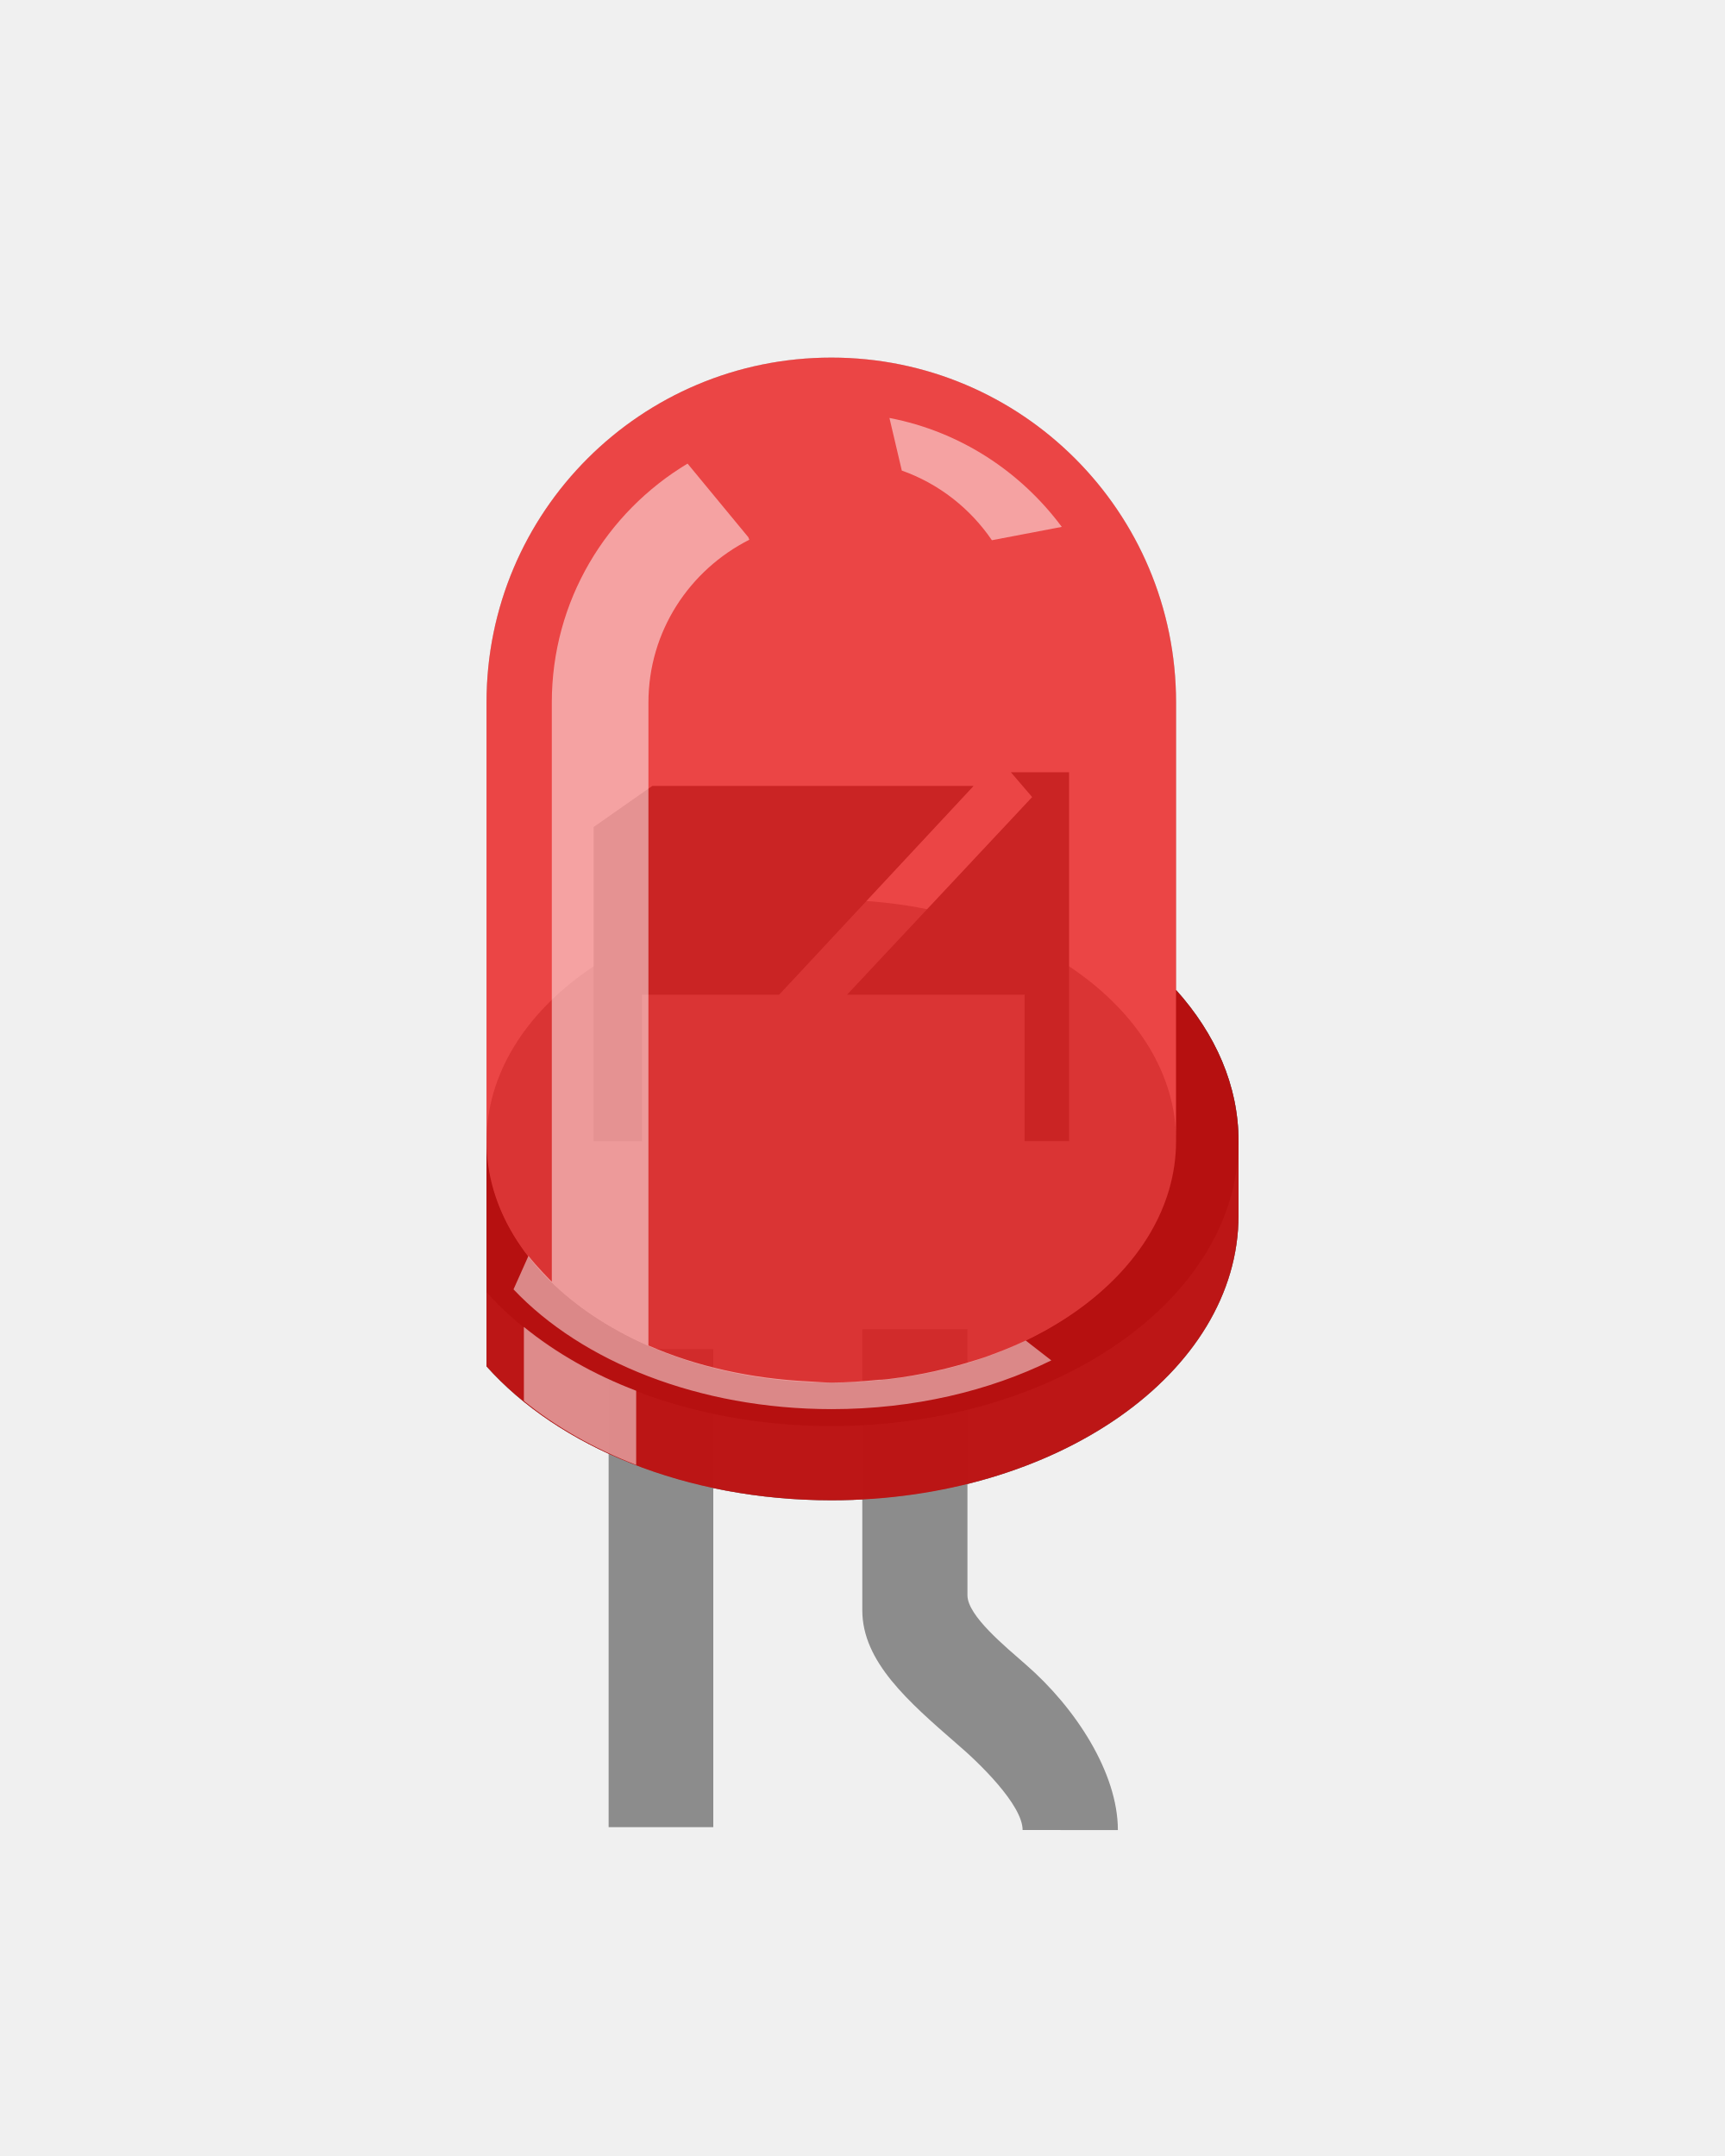
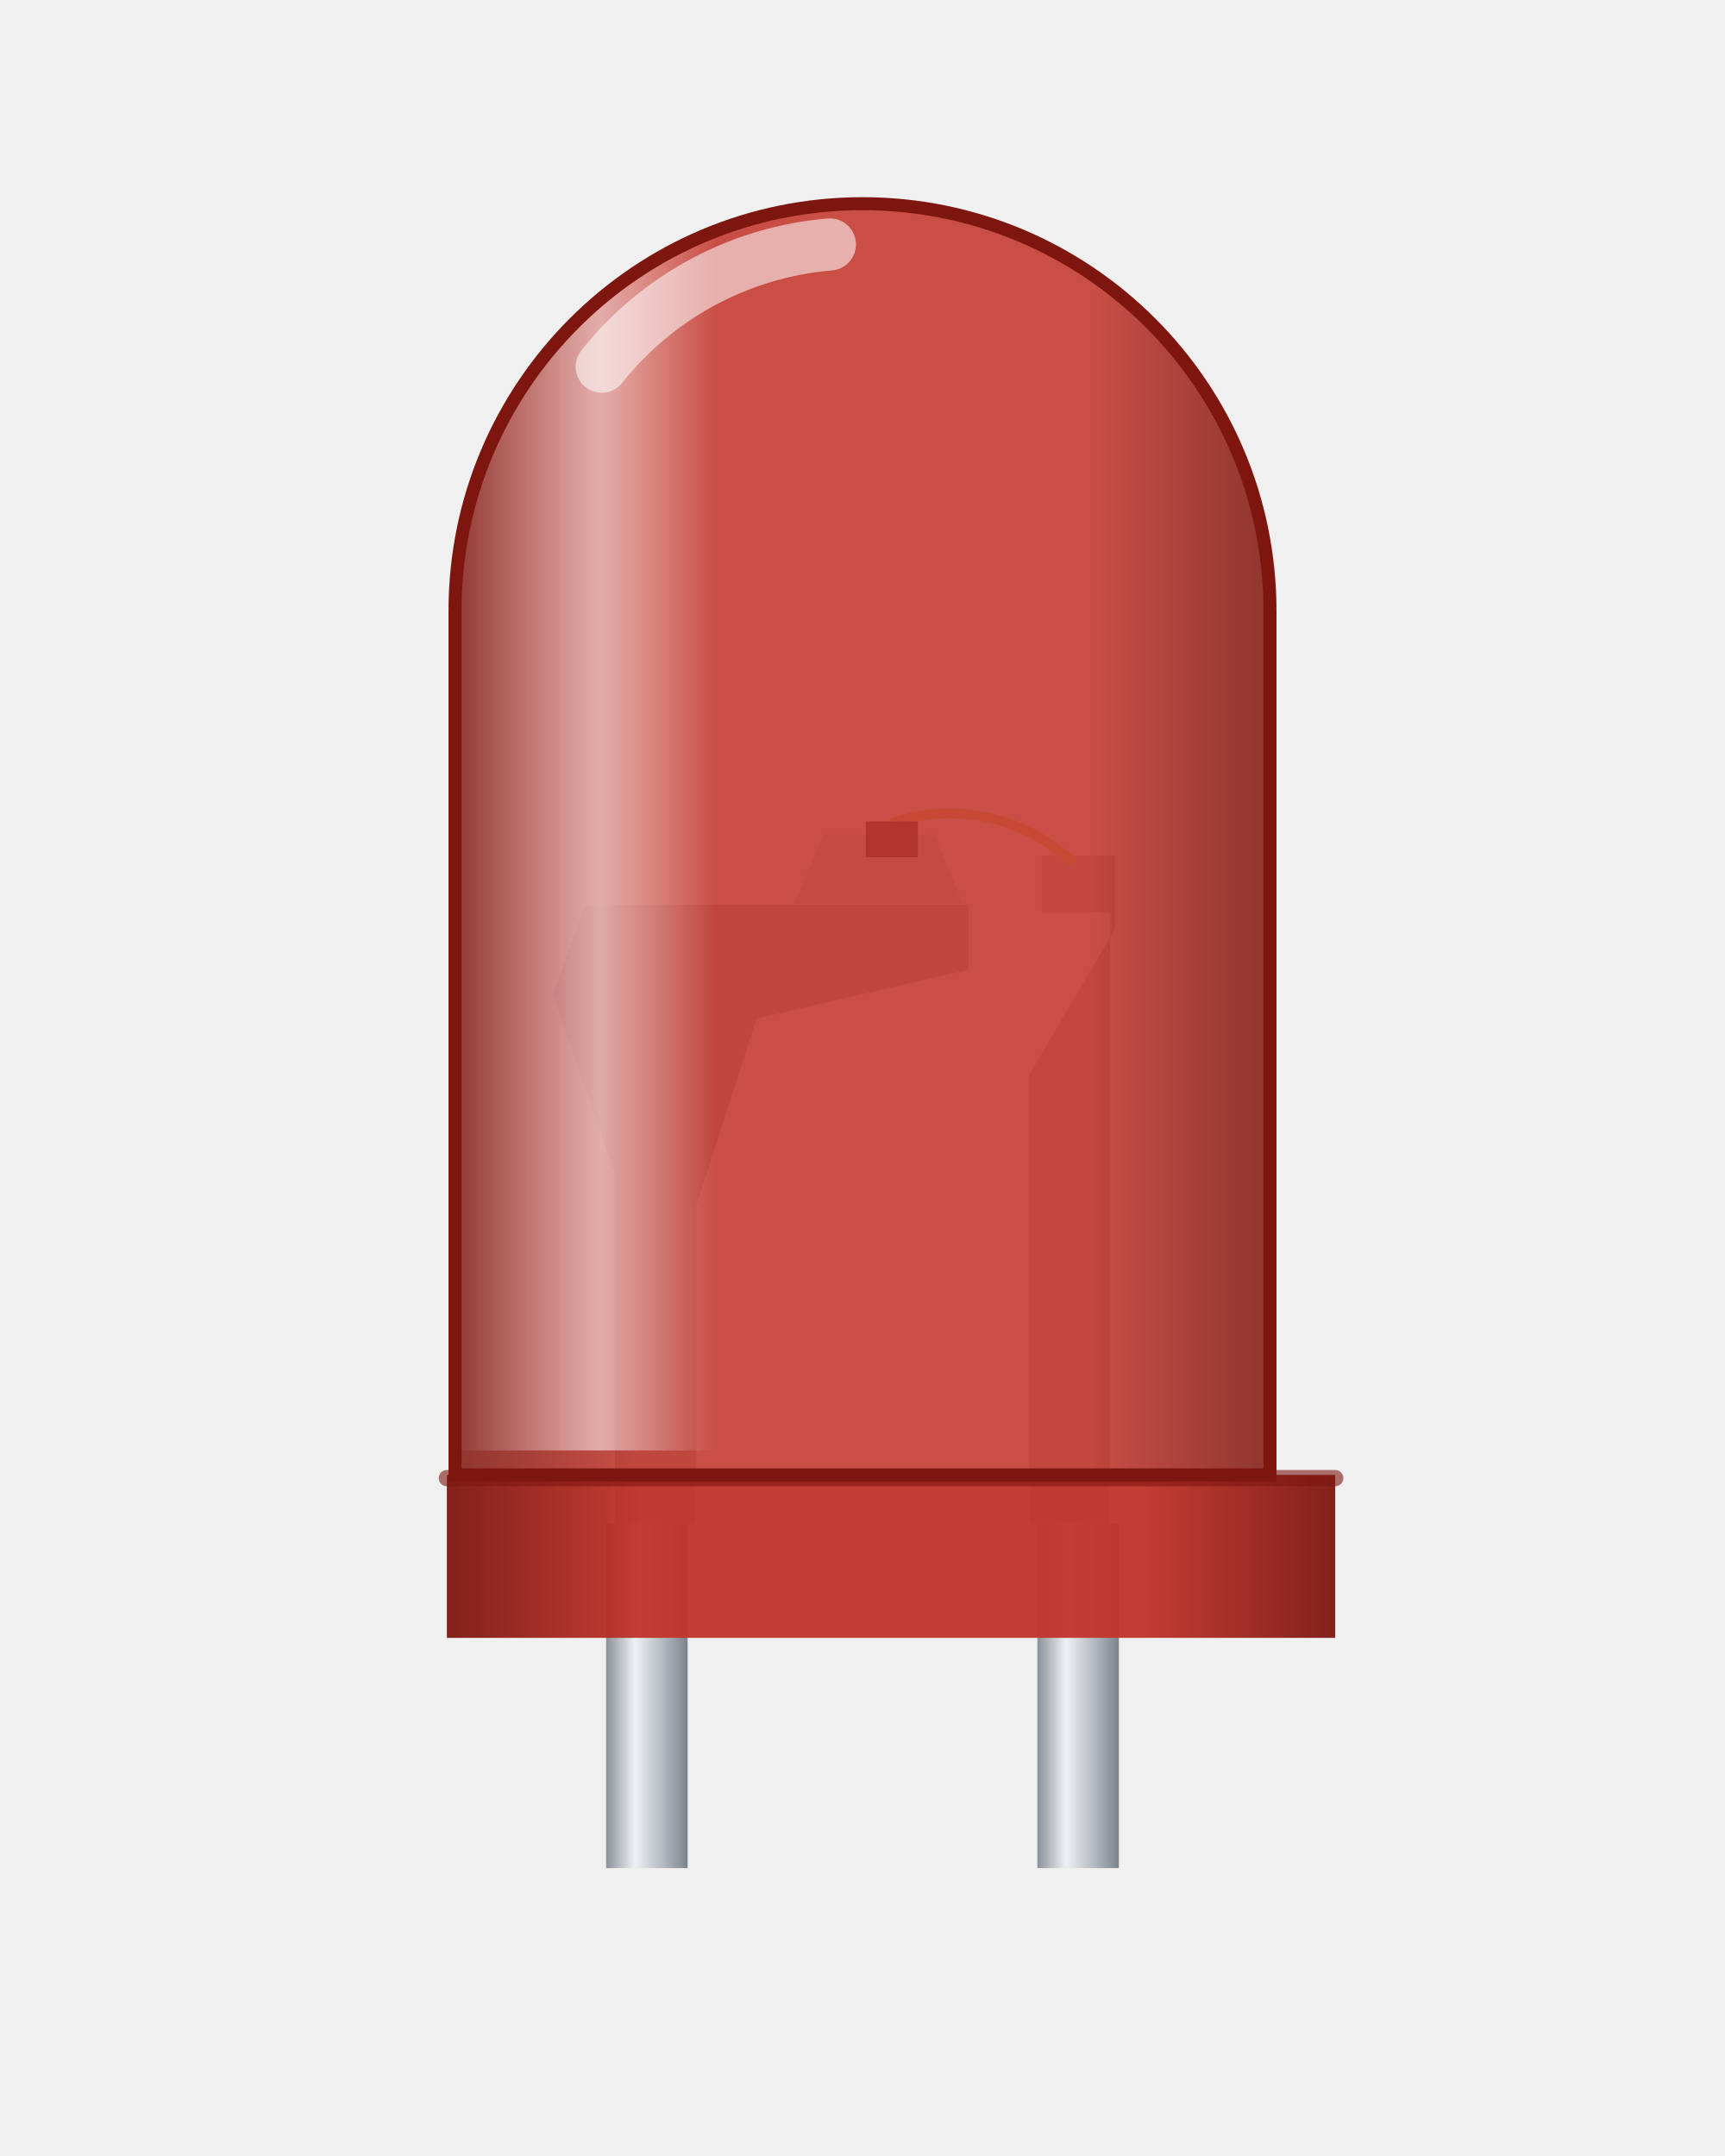
- <svg xmlns="http://www.w3.org/2000/svg" width="40" height="50" version="1.2" viewBox="-10 -5 35.456 39.618" transform="scale(1 1)">
-   <filter id="light1" x="-0.8" y="-0.8" height="2.2" width="2.8">
-     <feGaussianBlur stdDeviation="2" />
-   </filter>
-   <filter id="light2" x="-0.8" y="-0.8" height="2.2" width="2.8">
-     <feGaussianBlur stdDeviation="4" />
-   </filter>
-   <rect x="2.51" y="20.382" width="2.151" height="9.827" fill="#8c8c8c" />
-   <path d="m12.977 30.269c0-1.174-0.868-2.513-1.892-3.402-0.416-0.367-1.2-1.002-1.2-1.425v-5.471h-2.161v5.78c0 1.058 0.948 1.879 1.946 2.748 0.444 0.376 1.349 1.25 1.349 1.769" fill="#8c8c8c" />
-   <path d="m14.173 13.001v-5.913c0-3.913-3.168-7.088-7.085-7.088-3.913 0-7.088 3.169-7.088 7.088v13.649c1.474 1.651 4.097 2.753 7.088 2.753 4.62 0 8.369-2.618 8.369-5.859v-1.524c-7.4e-4 -1.143-0.474-2.204-1.283-3.106z" opacity=".3" />
-   <path d="m14.173 13.001v-5.913c0-3.913-3.168-7.088-7.085-7.088-3.913 0-7.088 3.169-7.088 7.088v13.649c1.474 1.651 4.097 2.753 7.088 2.753 4.62 0 8.369-2.618 8.369-5.859v-1.524c-7.4e-4 -1.143-0.474-2.204-1.283-3.106z" fill="#e6e6e6" opacity=".5" />
-   <path d="m14.173 13.001v3.105c0 2.739-3.166 4.965-7.085 4.965-3.913 2e-5 -7.088-2.219-7.088-4.965v4.63c1.474 1.652 4.097 2.753 7.088 2.753 4.62 0 8.369-2.618 8.369-5.859l-4e-5 -1.524c-7e-4 -1.142-0.474-2.203-1.283-3.105z" fill="#d1d1d1" opacity=".9" />
-   <g>
-     <path d="m14.173 13.001v3.105c0 2.739-3.166 4.965-7.085 4.965-3.913 2e-5 -7.088-2.219-7.088-4.965v4.63c1.474 1.652 4.097 2.753 7.088 2.753 4.62 0 8.369-2.618 8.369-5.859l-4e-5 -1.524c-7e-4 -1.142-0.474-2.203-1.283-3.105z" opacity=".7" />
-     <path d="m14.173 13.001v3.105c0 2.739-3.166 4.965-7.085 4.965-3.913 2e-5 -7.088-2.219-7.088-4.965v3.105c1.474 1.65 4.097 2.753 7.088 2.753 4.62 0 8.369-2.618 8.369-5.859-7.4e-4 -1.141-0.474-2.203-1.283-3.105z" opacity=".25" />
-     <ellipse cx="7.088" cy="16.106" rx="7.087" ry="4.961" opacity=".25" />
-   </g>
-   <polygon points="2.203 16.107 3.196 16.107 3.196 13.095 6.016 13.095 10.012 8.805 3.407 8.805 2.203 9.648" fill="#666666" />
-   <polygon points="11.215 9.034 7.412 13.095 11.06 13.095 11.06 16.107 11.974 16.107 11.974 8.524 10.778 8.524" fill="#666666" />
-   <path d="m14.173 13.001v-5.913c0-3.913-3.168-7.088-7.085-7.088-3.913 0-7.088 3.169-7.088 7.088v13.649c1.474 1.651 4.097 2.753 7.088 2.753 4.62 0 8.369-2.618 8.369-5.859v-1.524c-7.4e-4 -1.143-0.474-2.204-1.283-3.106z" opacity=".65" fill="red" />
-   <g fill="#ffffff">
-     <path d="m10.388 3.754 1.436-0.274c-0.842-1.132-2.082-1.958-3.542-2.239l0.254 1.081c0.764 0.271 1.407 0.78 1.851 1.431z" opacity=".5" />
-     <path d="m0.768 19.926v1.52c0.649 0.529 1.433 0.976 2.308 1.317v-1.525c-0.878-0.336-1.657-0.782-2.308-1.312z" opacity=".5" />
-     <path d="m11.073 20.21c-0.256 0.122-0.53 0.23-0.806 0.33-0.058 0.019-0.117 0.04-0.178 0.058-0.564 0.179-1.161 0.319-1.795 0.395-0.075 0.009-0.151 0.019-0.225 0.019-0.32 0.03-0.644 0.058-0.971 0.058-0.148 0-0.307-0.015-0.472-0.024-1.2-0.057-2.331-0.315-3.298-0.739l-2e-5 -8.389v-4.825c0-1.471 0.848-2.729 2.074-3.349l-0.022-0.053-1.248-1.512c-1.67 1.003-2.79 2.822-2.79 4.912v11.905c-0.05-0.05-0.308-0.309-0.48-0.53l-0.307 0.688c1.401 1.482 3.809 2.462 6.543 2.462 1.68 0 3.237-0.374 4.511-1.002l-0.527-0.409-0.01 0.007z" opacity=".5" />
-   </g>
-   <g class="light" style="display: none">
-     <ellipse cx="8" cy="10" rx="10" ry="10" filter="url(#light2)" fill="#ff8080" style="opacity: 1" />
-     <ellipse cx="8" cy="10" rx="2" ry="2" fill="white" filter="url(#light1)" />
-     <ellipse cx="8" cy="10" rx="3" ry="3" fill="white" filter="url(#light1)" style="opacity: 1" />
-   </g>
+ <svg xmlns="http://www.w3.org/2000/svg" version="1.1" width="40px" height="50px" viewBox="0 0 40 50">
+   <defs>
+     <linearGradient id="luz" x1="0" y1="0" x2="0" y2="1">
+       <stop offset="0" stop-color="#ffffff" stop-opacity="0.16" />
+       <stop offset="0.45" stop-color="#ffffff" stop-opacity="0" />
+       <stop offset="1" stop-color="#000000" stop-opacity="0.22" />
+     </linearGradient>
+     <linearGradient id="metal" x1="0" y1="0" x2="0" y2="1">
+       <stop offset="0" stop-color="#f4f6f8" />
+       <stop offset="0.5" stop-color="#b9bfc6" />
+       <stop offset="1" stop-color="#868d95" />
+     </linearGradient>
+     <linearGradient id="metal-h" x1="0" y1="0" x2="1" y2="0">
+       <stop offset="0" stop-color="#8a9199" />
+       <stop offset="0.35" stop-color="#eef1f4" />
+       <stop offset="0.7" stop-color="#b3b9c0" />
+       <stop offset="1" stop-color="#7c838b" />
+     </linearGradient>
+     <radialGradient id="lata" cx="0.4" cy="0.38" r="0.66">
+       <stop offset="0" stop-color="#f6f8fa" />
+       <stop offset="0.6" stop-color="#c3c9cf" />
+       <stop offset="1" stop-color="#8c939b" />
+     </radialGradient>
+     <linearGradient id="plastico" x1="0" y1="0" x2="0" y2="1">
+       <stop offset="0" stop-color="#3a3c40" />
+       <stop offset="1" stop-color="#16171a" />
+     </linearGradient>
+     <linearGradient id="ouro" x1="0" y1="0" x2="0" y2="1">
+       <stop offset="0" stop-color="#f4dc8c" />
+       <stop offset="1" stop-color="#b88a2c" />
+     </linearGradient>
+     <linearGradient id="epoxi" x1="0" y1="0" x2="1" y2="0">
+       <stop offset="0" stop-color="#7e1610" />
+       <stop offset="0.22" stop-color="#c2342a" />
+       <stop offset="0.5" stop-color="#c2342a" />
+       <stop offset="0.78" stop-color="#c2342a" />
+       <stop offset="1" stop-color="#7e1610" />
+     </linearGradient>
+     <linearGradient id="reflexo" x1="0" y1="0" x2="1" y2="0">
+       <stop offset="0" stop-color="#ffffff" stop-opacity="0" />
+       <stop offset="0.18" stop-color="#ffffff" stop-opacity="0.55" />
+       <stop offset="0.32" stop-color="#ffffff" stop-opacity="0" />
+       <stop offset="1" stop-color="#ffffff" stop-opacity="0" />
+     </linearGradient>
+   </defs>
+   <rect x="14.055" y="35.339" width="1.89" height="7.984" fill="url(#metal-h)" />
+   <rect x="24.055" y="35.339" width="1.89" height="7.984" fill="url(#metal-h)" />
+   <path d="M14.255 35.339 L14.255 27.213 L12.819 23.055 L13.575 20.976 L22.457 20.976 L22.457 22.488 L17.543 23.622 L16.145 27.969 L16.145 35.339 Z" fill="#9da3aa" fill-opacity="0.75" />
+   <path d="M18.413 20.976 L22.343 20.976 L21.663 19.351 L19.093 19.351 Z" fill="#c7ccd2" fill-opacity="0.8" />
+   <path d="M23.855 35.339 L23.855 24.945 L25.858 21.543 L25.858 19.843 L24.157 19.843 L24.157 21.165 L25.745 21.165 L25.745 35.339 Z" fill="#9da3aa" fill-opacity="0.7" />
+   <path d="M20.68 19.087 A4.157 4.157 0 0 1 24.913 20.031" fill="none" stroke="#e3c46a" stroke-width="0.227" stroke-opacity="0.9" />
+   <rect x="20.076" y="19.049" width="1.209" height="0.831" fill="#3a3c40" />
+   <path d="M10.551 34.205 L10.551 14.173 A9.449 9.449 0 0 1 29.449 14.173 L29.449 34.205 Z" fill="url(#epoxi)" fill-opacity="0.86" />
+   <path d="M10.362 34.205 L30.961 34.205 L30.961 37.984 L10.362 37.984 Z" fill="url(#epoxi)" fill-opacity="0.95" />
+   <path d="M10.362 34.28 L30.961 34.28" fill="none" stroke="#7e1610" stroke-width="0.378" stroke-linecap="round" stroke-opacity="0.6" />
+   <path d="M10.551 33.638 L10.551 14.173 A9.449 9.449 0 0 1 29.449 14.173 L29.449 33.638 Z" fill="url(#reflexo)" />
+   <path d="M13.953 8.504 A7.559 7.559 0 0 1 19.244 5.669" fill="none" stroke="#ffffff" stroke-width="1.209" stroke-linecap="round" stroke-opacity="0.55" />
+   <path d="M10.551 34.205 L10.551 14.173 A9.449 9.449 0 0 1 29.449 14.173 L29.449 34.205 Z" fill="none" stroke="#7e1610" stroke-width="0.302" />
</svg>
